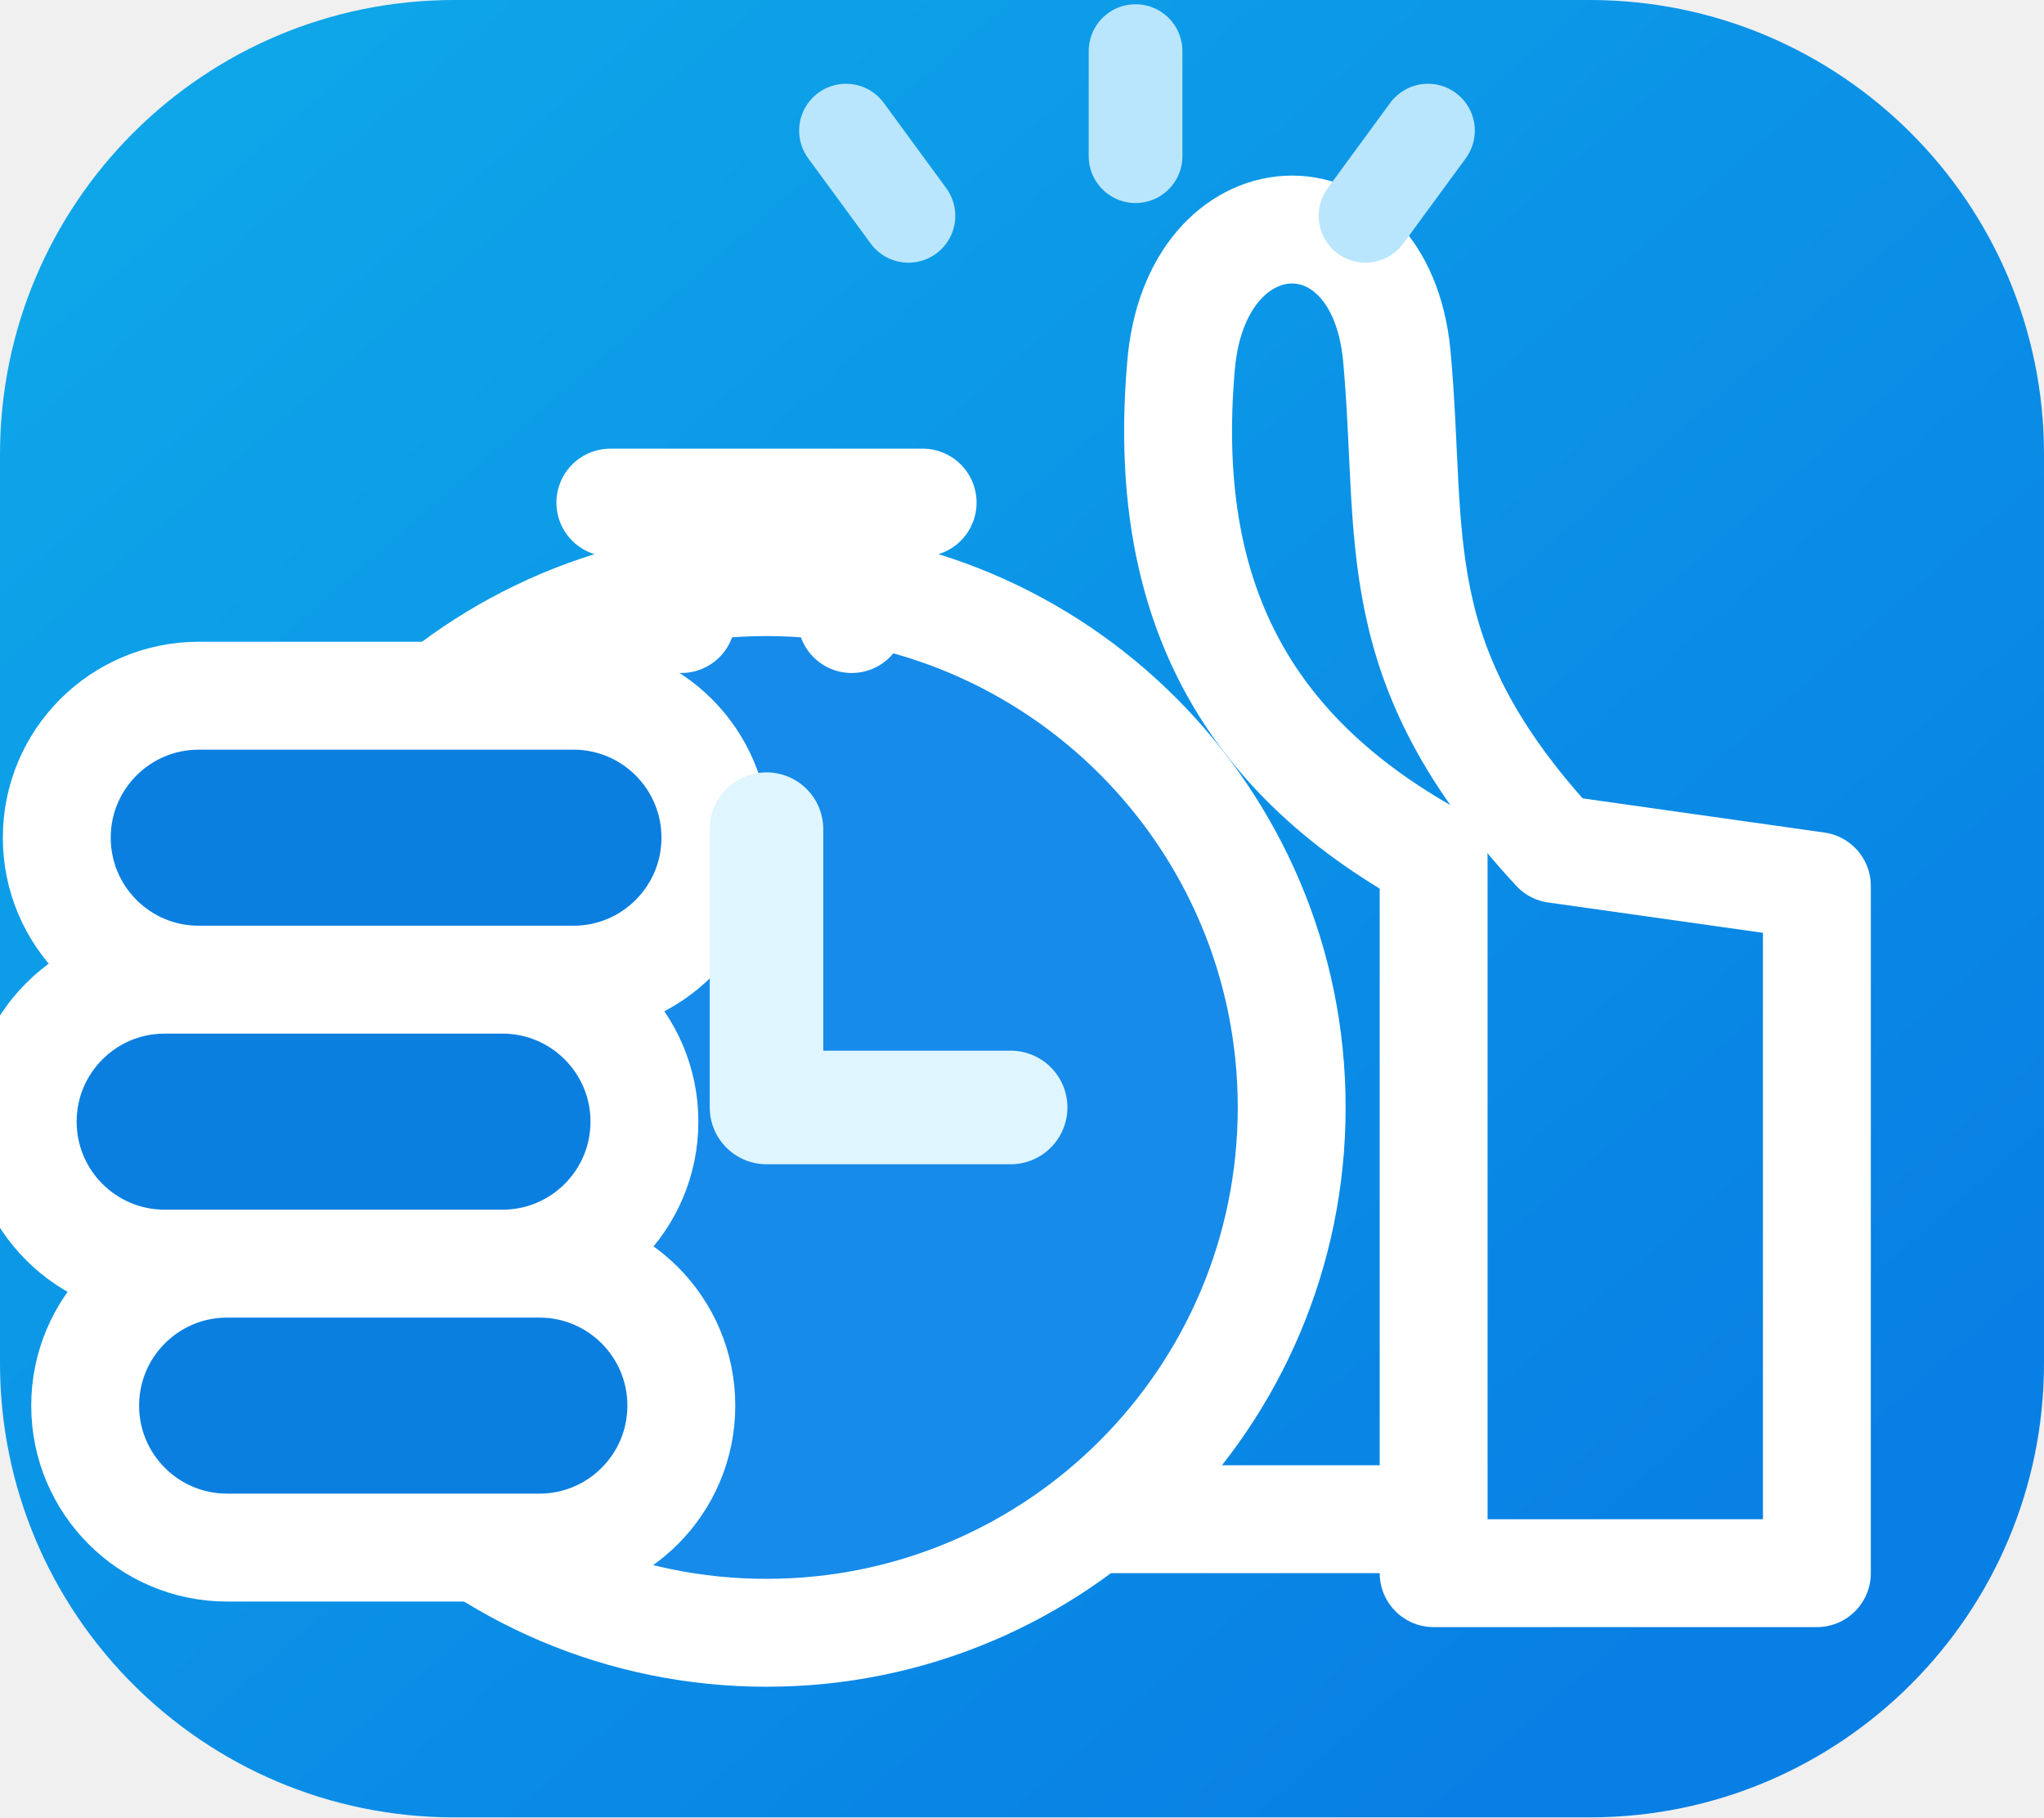
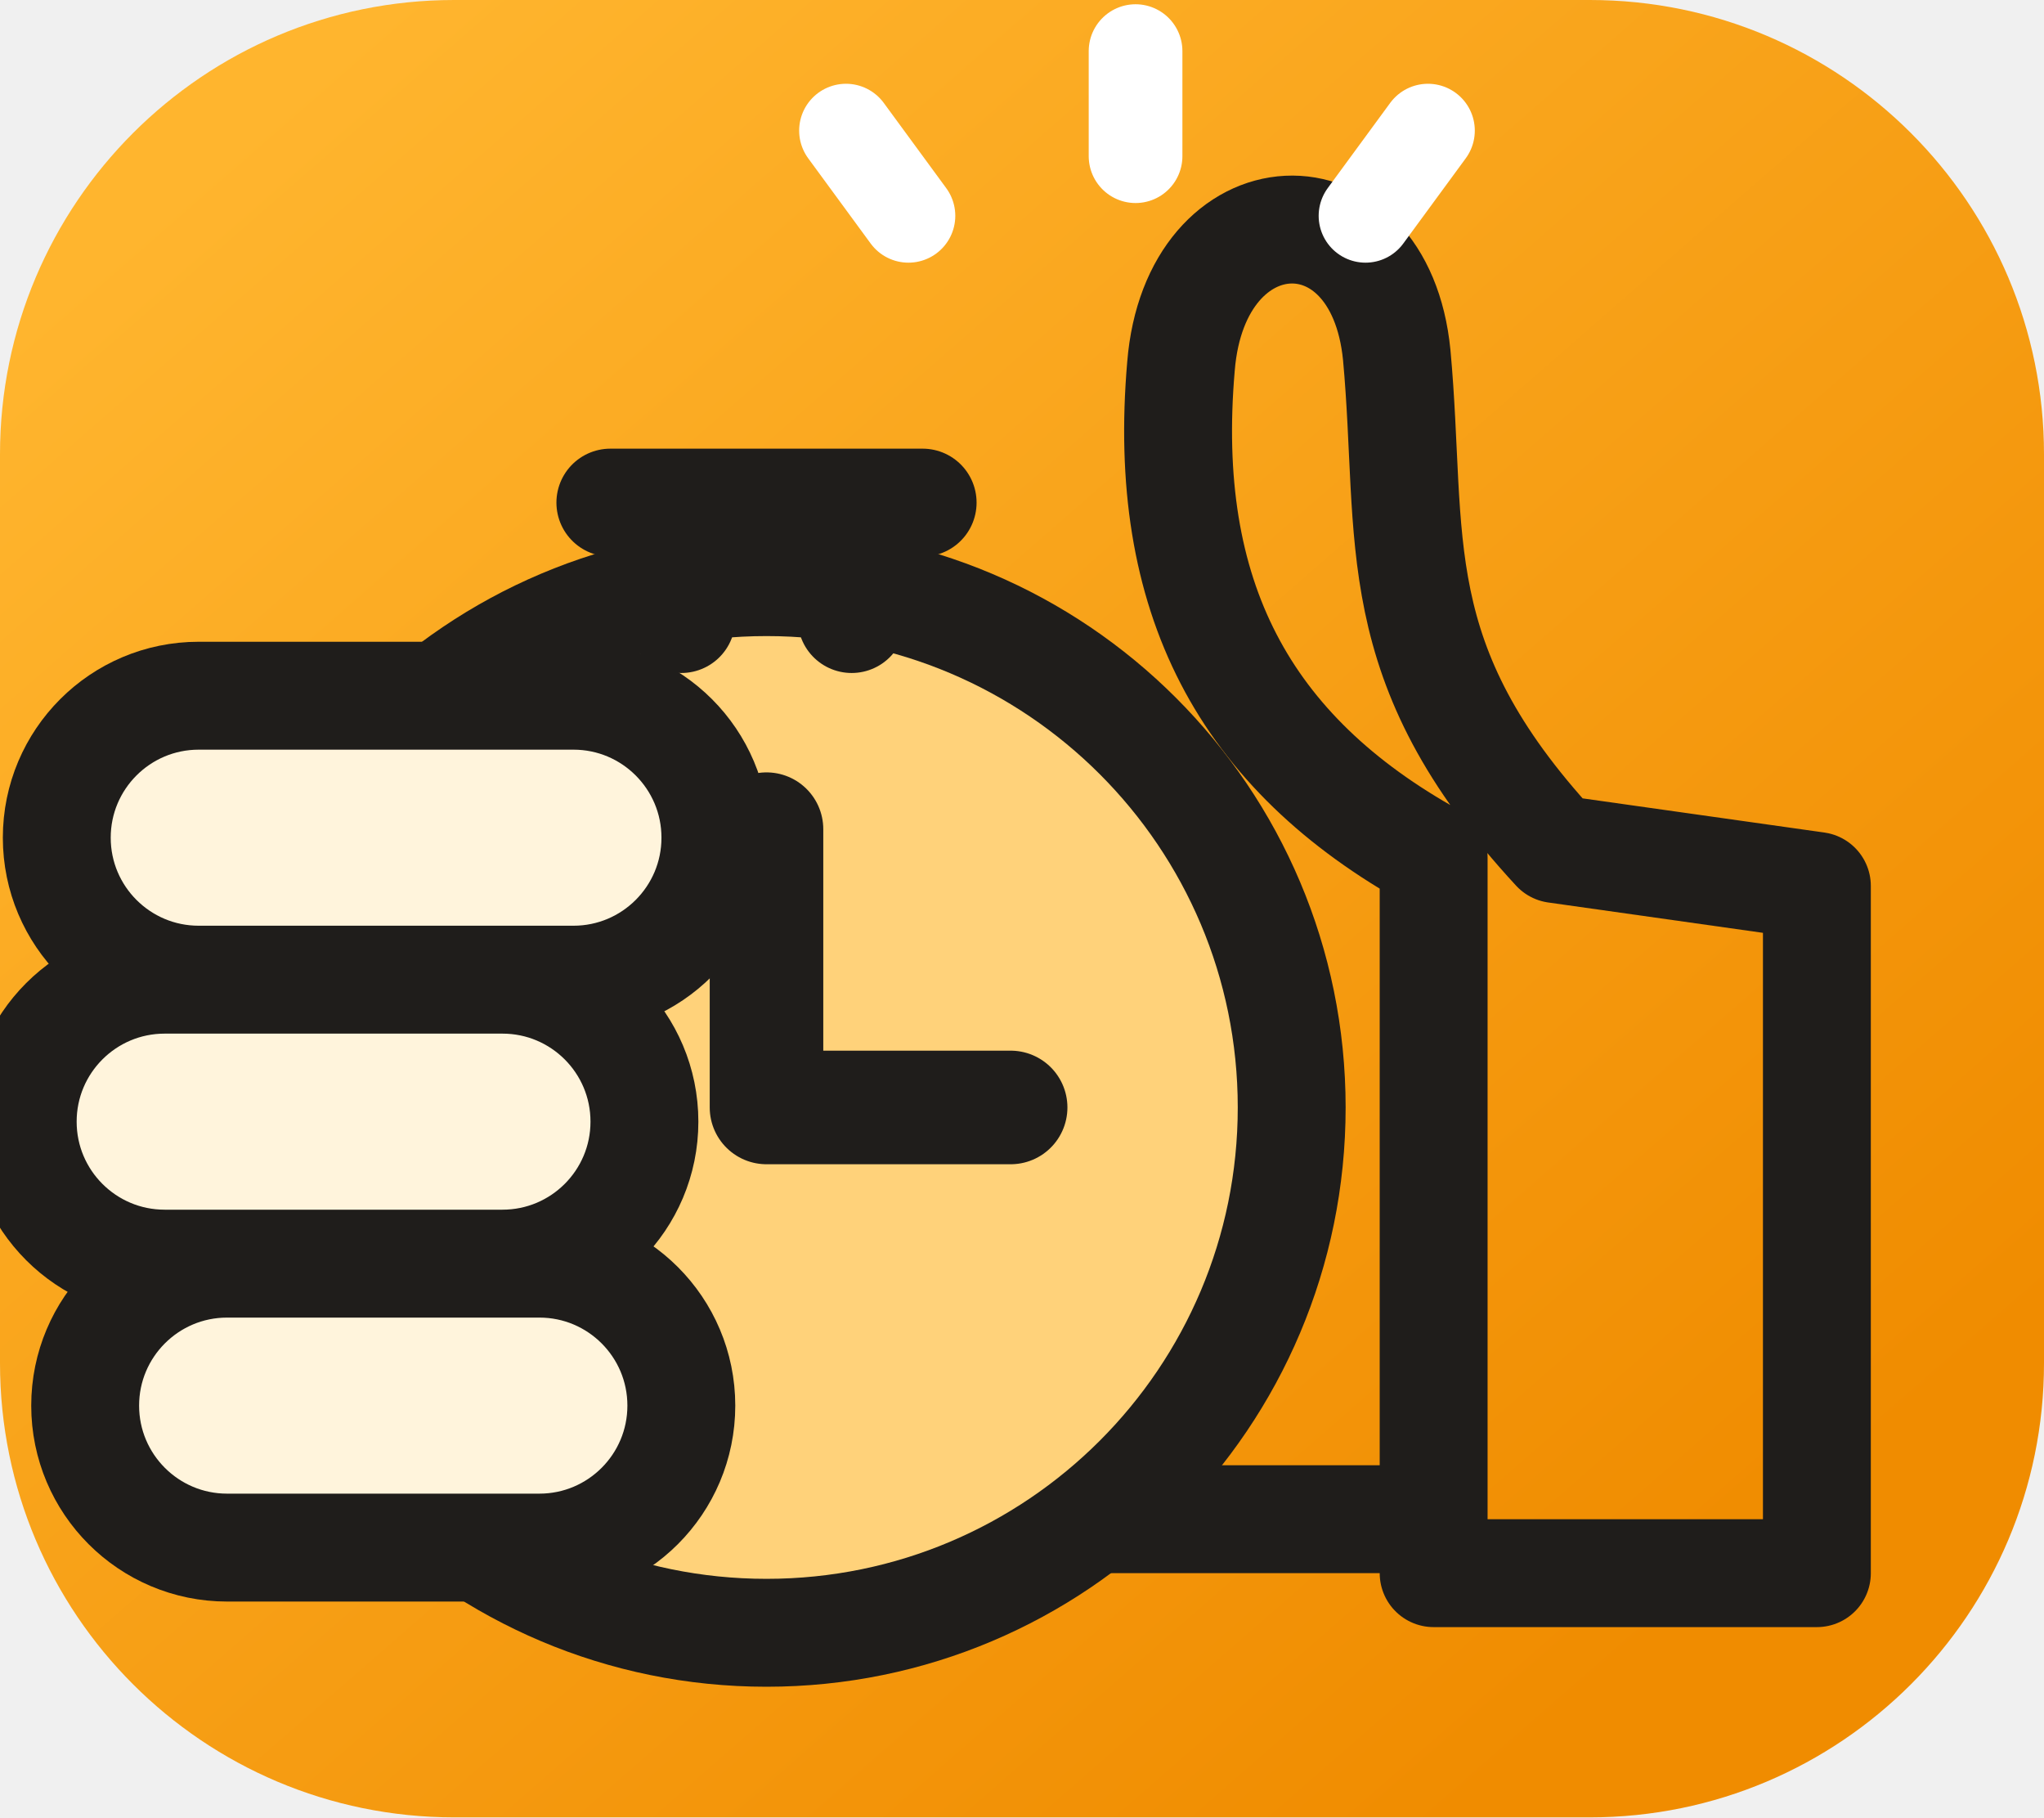
<svg xmlns="http://www.w3.org/2000/svg" viewBox="0 0 72 64">
  <defs>
    <linearGradient id="bg" x1="8" y1="5" x2="56" y2="60" gradientUnits="userSpaceOnUse">
-       <stop stop-color="#0ea5e9" />
-       <stop offset="1" stop-color="#087fe4" />
+       <stop stop-color="#ffb52e" />
+       <stop offset="1" stop-color="#f08c00" />
    </linearGradient>
  </defs>
  <rect width="72" height="64" rx="16" fill="url(#bg)" />
-   <g fill="none" stroke="#fff" stroke-width="3.8" stroke-linecap="round" stroke-linejoin="round">
+   <g fill="none" stroke="#1f1d1b" stroke-width="3.8" stroke-linecap="round" stroke-linejoin="round">
    <path d="M35.5 53.5h15V30.2c-6.7-3.7-9.6-9.2-8.9-17.3.5-6.2 7-6.5 7.6-.4.6 6.5-.5 10.8 5.6 17.4l9.2 1.3v24.2H50.5" />
-     <circle cx="27" cy="39" r="18.5" fill="#168bea" />
+     <circle cx="27" cy="39" r="18.5" fill="#ffd27a" />
    <path d="M21.5 17.7h11M24 17.7v4.1m6-4.1v4.1" />
-     <path d="M7 24.5h13.2a5 5 0 0 1 0 10H7a5 5 0 0 1 0-10Zm-1.2 10h11.9a5 5 0 0 1 0 10H5.8a5 5 0 0 1 0-10Zm2.2 10h11a5 5 0 0 1 0 10H8a5 5 0 0 1 0-10Z" fill="#0b7fe0" />
-     <path d="M27 29.2V39h8.6" stroke="#dff5ff" stroke-width="4" />
-     <path d="M40 5.5V1.8m8.1 5.8 2.2-3M32 7.6l-2.2-3" stroke="#bae6fd" stroke-width="3.3" />
+     <path d="M7 24.5h13.2a5 5 0 0 1 0 10H7a5 5 0 0 1 0-10Zm-1.2 10h11.9a5 5 0 0 1 0 10H5.8a5 5 0 0 1 0-10Zm2.2 10h11a5 5 0 0 1 0 10H8a5 5 0 0 1 0-10Z" fill="#fff4dc" />
+     <path d="M27 29.2V39h8.6" stroke="#1f1d1b" stroke-width="4" />
+     <path d="M40 5.5V1.8m8.1 5.8 2.2-3M32 7.6l-2.2-3" stroke="#fff" stroke-width="3.3" />
  </g>
</svg>
